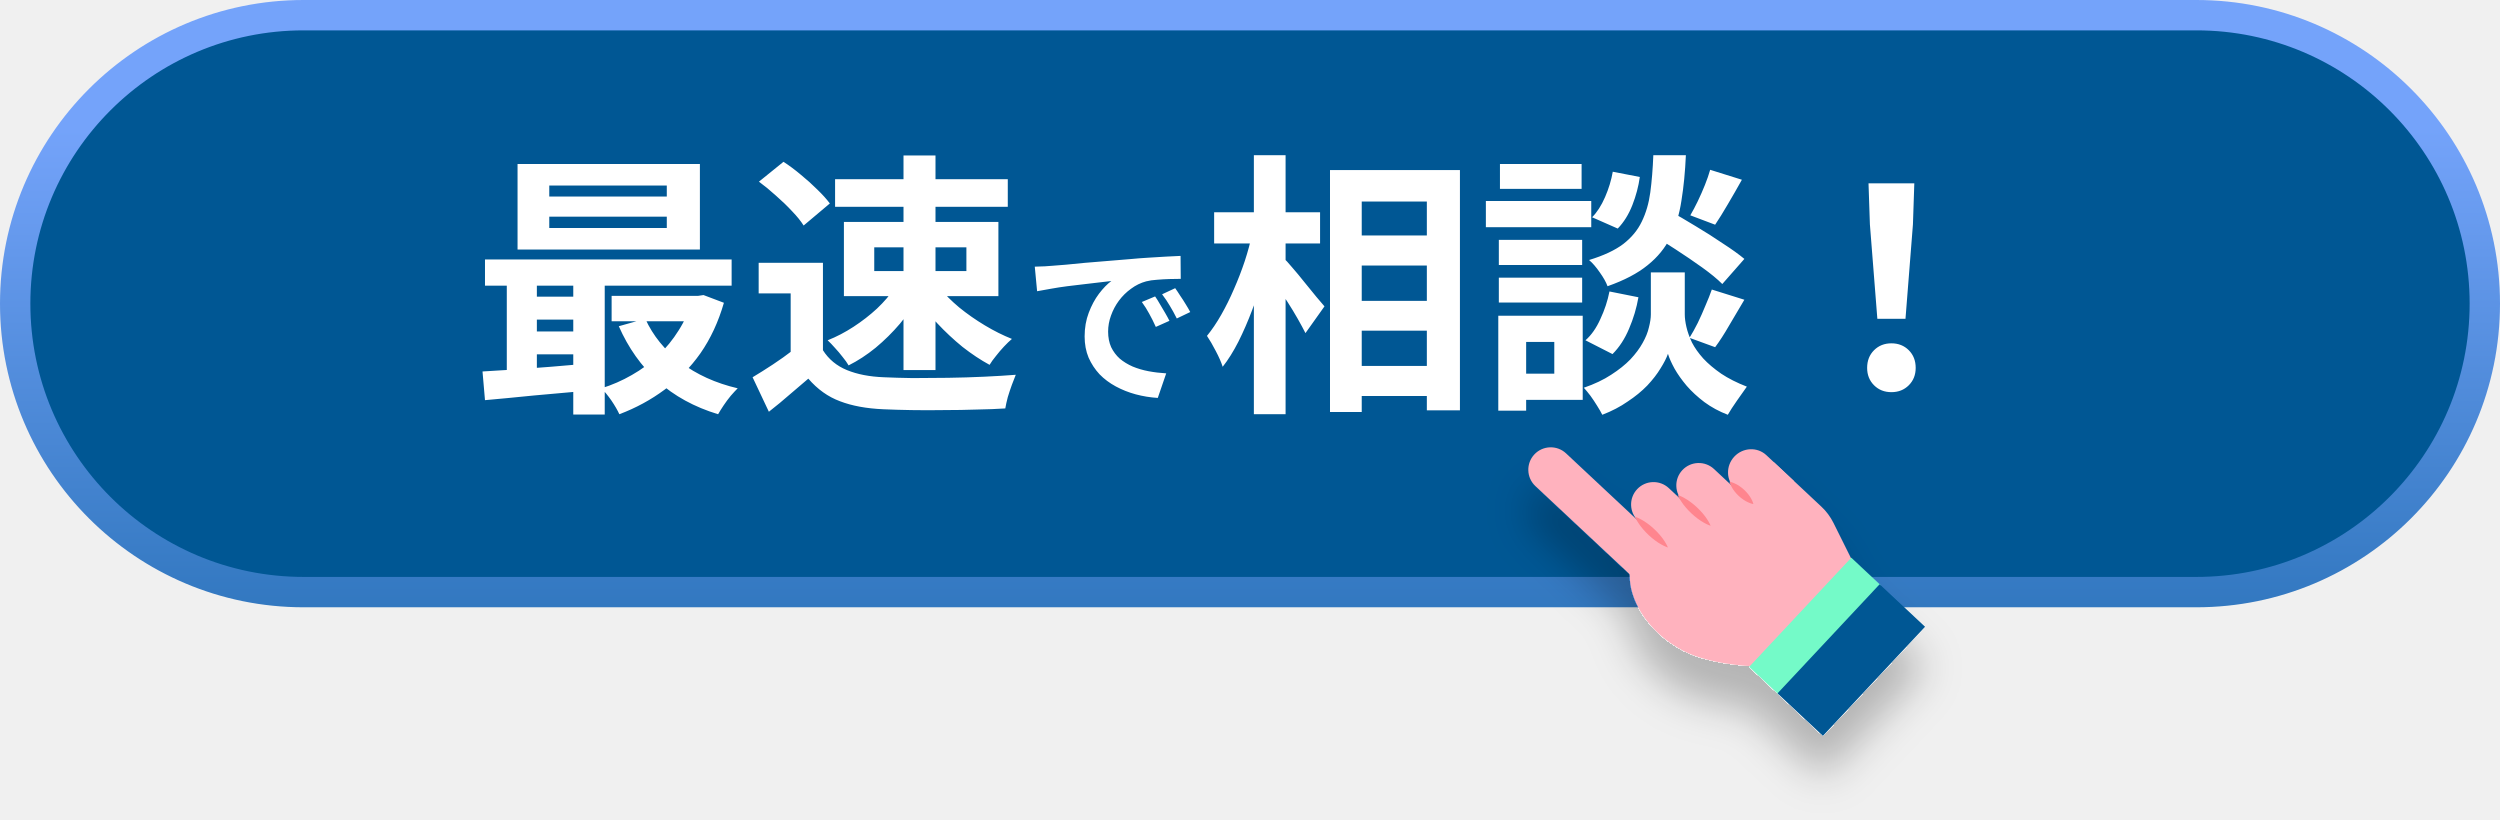
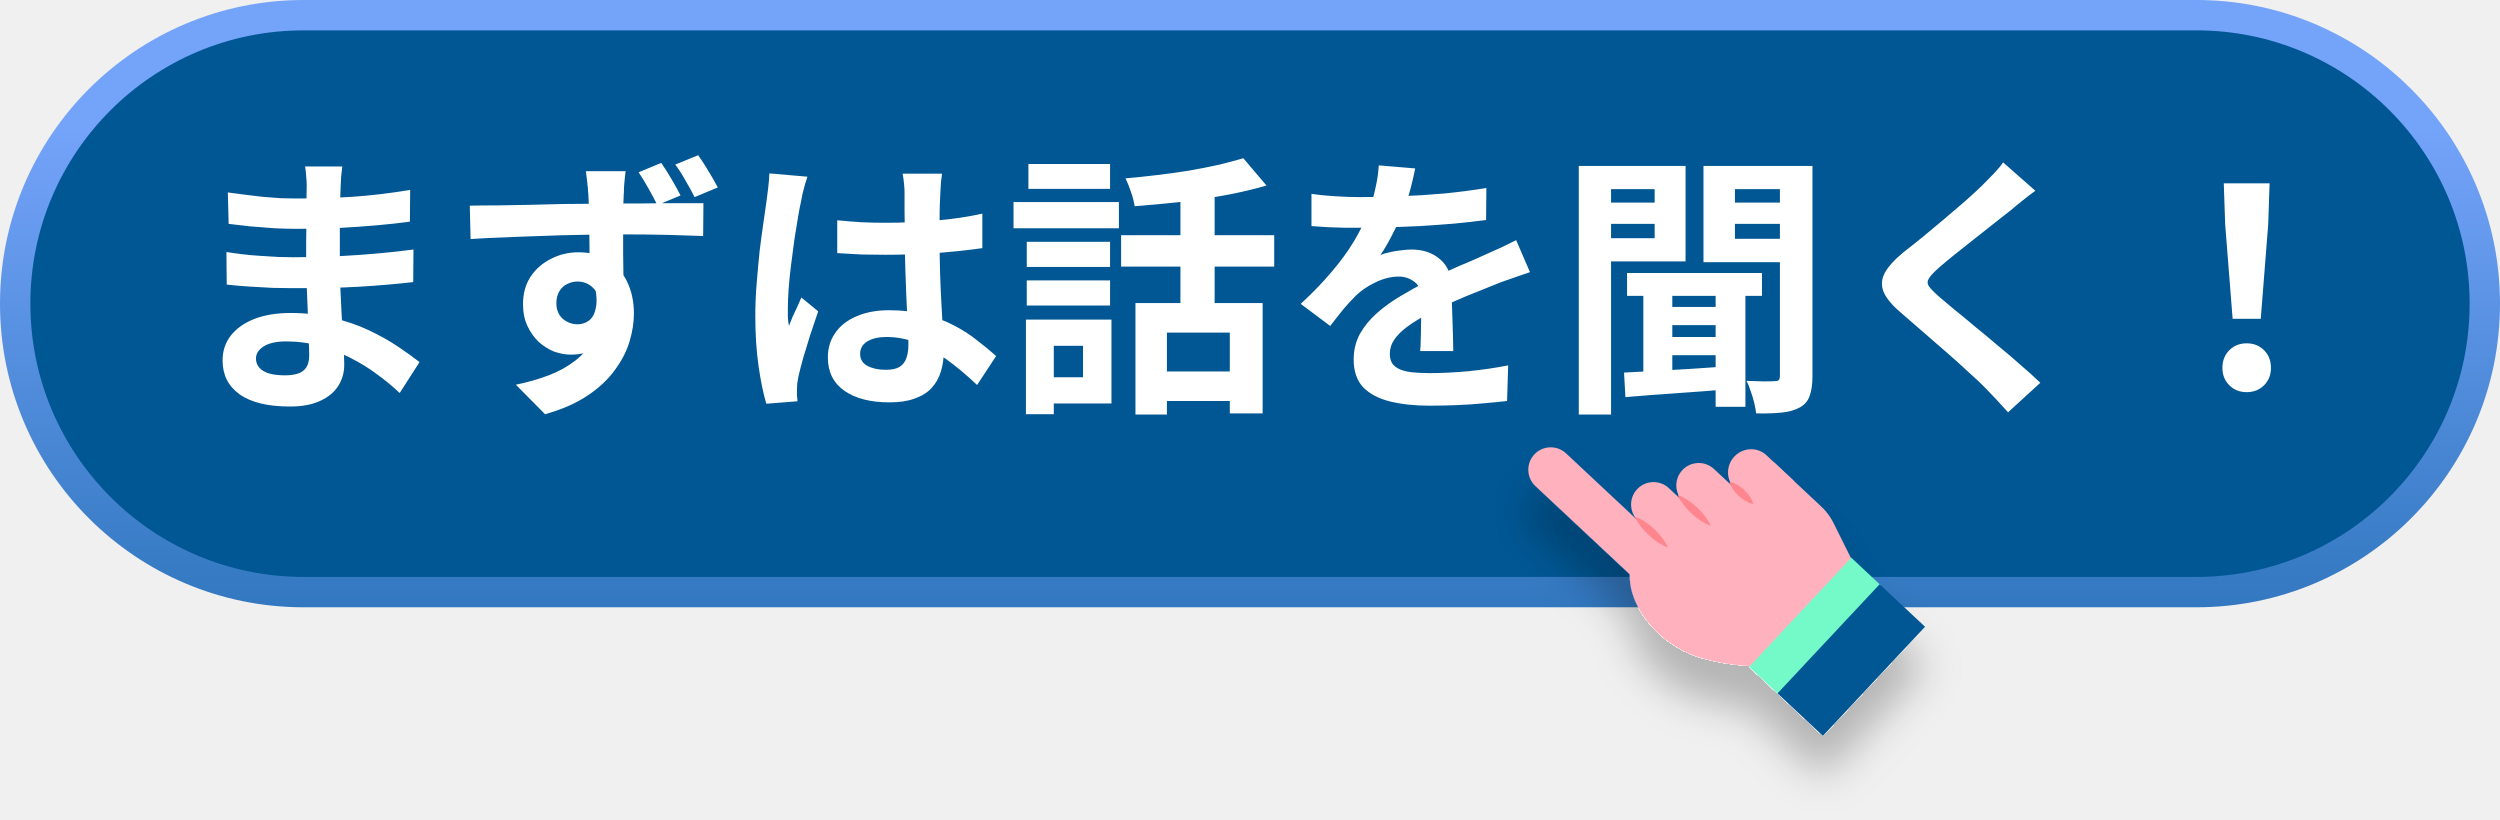
<svg xmlns="http://www.w3.org/2000/svg" width="247" height="81" viewBox="0 0 247 81" fill="none">
  <rect x="1.5" y="1.5" width="244" height="57" rx="28.5" fill="#005794" />
  <rect x="1.5" y="1.5" width="244" height="57" rx="28.5" stroke="url(#paint0_linear_499_187)" stroke-width="3" />
-   <path d="M54.268 21.41V22.528H65.879V21.41H54.268ZM54.268 18.33V19.42H65.879V18.33H54.268ZM51.134 16.204H69.15V24.654H51.134V16.204ZM47.917 25.635H72.285V28.224H47.917V25.635ZM60.428 29.233H69.341V31.74H60.428V29.233ZM52.115 29.314H58.302V31.577H52.115V29.314ZM52.115 32.749H58.302V35.011H52.115V32.749ZM63.754 31.495C64.517 33.167 65.68 34.602 67.242 35.802C68.823 37.001 70.704 37.855 72.884 38.364C72.684 38.564 72.457 38.809 72.203 39.1C71.949 39.409 71.712 39.727 71.494 40.054C71.276 40.381 71.095 40.671 70.949 40.926C68.605 40.217 66.615 39.127 64.98 37.655C63.363 36.183 62.082 34.375 61.137 32.231L63.754 31.495ZM68.36 29.233H68.96L69.505 29.151L71.522 29.914C70.977 31.804 70.204 33.467 69.205 34.902C68.205 36.319 67.024 37.519 65.661 38.5C64.317 39.499 62.827 40.308 61.191 40.926C61.01 40.526 60.746 40.072 60.401 39.563C60.056 39.072 59.729 38.673 59.42 38.364C60.474 38.037 61.473 37.6 62.418 37.055C63.381 36.51 64.253 35.865 65.034 35.12C65.816 34.375 66.488 33.548 67.052 32.64C67.633 31.731 68.069 30.759 68.36 29.723V29.233ZM47.672 36.701C48.599 36.647 49.635 36.583 50.779 36.51C51.924 36.419 53.132 36.329 54.404 36.238C55.676 36.129 56.958 36.02 58.248 35.911V38.582C56.412 38.745 54.586 38.909 52.769 39.072C50.97 39.254 49.353 39.409 47.917 39.536L47.672 36.701ZM56.639 26.48H59.747V40.953H56.639V26.48ZM50.071 26.534H53.042V37.682H50.071V26.534ZM81.307 25.962V36.02H78.118V28.987H74.956V25.962H81.307ZM81.307 34.602C81.87 35.493 82.66 36.147 83.678 36.565C84.696 36.983 85.913 37.219 87.33 37.273C88.13 37.31 89.075 37.337 90.165 37.355C91.274 37.355 92.436 37.346 93.654 37.328C94.871 37.31 96.062 37.273 97.225 37.219C98.406 37.164 99.451 37.101 100.359 37.028C100.25 37.282 100.123 37.61 99.978 38.009C99.832 38.409 99.696 38.818 99.569 39.236C99.46 39.654 99.378 40.026 99.323 40.353C98.506 40.408 97.57 40.444 96.516 40.462C95.462 40.499 94.381 40.517 93.272 40.517C92.164 40.535 91.092 40.535 90.056 40.517C89.02 40.499 88.094 40.472 87.276 40.435C85.604 40.362 84.178 40.099 82.997 39.645C81.816 39.209 80.771 38.464 79.862 37.41C79.263 37.919 78.645 38.446 78.009 38.991C77.391 39.536 76.709 40.099 75.964 40.681L74.356 37.273C74.992 36.892 75.656 36.474 76.346 36.02C77.037 35.565 77.7 35.093 78.336 34.602H81.307ZM74.983 17.948L77.409 15.986C77.972 16.349 78.545 16.776 79.126 17.267C79.708 17.739 80.253 18.23 80.762 18.739C81.27 19.23 81.679 19.684 81.988 20.102L79.399 22.282C79.126 21.846 78.745 21.374 78.254 20.865C77.781 20.356 77.255 19.847 76.673 19.339C76.092 18.812 75.528 18.348 74.983 17.948ZM86.376 24.436V26.78H95.48V24.436H86.376ZM83.378 21.928H98.642V29.26H83.378V21.928ZM82.506 17.703H99.569V20.429H82.506V17.703ZM89.266 15.359H92.427V36.565H89.266V15.359ZM88.393 28.442L90.765 29.287C90.256 30.214 89.638 31.113 88.911 31.986C88.184 32.84 87.385 33.63 86.513 34.357C85.641 35.066 84.75 35.647 83.842 36.101C83.696 35.847 83.496 35.565 83.242 35.257C83.006 34.948 82.751 34.648 82.479 34.357C82.224 34.066 81.988 33.821 81.77 33.621C82.642 33.276 83.496 32.831 84.332 32.285C85.168 31.74 85.94 31.141 86.649 30.486C87.358 29.814 87.939 29.133 88.393 28.442ZM92.809 28.415C93.336 29.069 93.99 29.723 94.772 30.378C95.553 31.014 96.398 31.604 97.306 32.149C98.215 32.694 99.105 33.139 99.978 33.485C99.741 33.685 99.478 33.939 99.187 34.248C98.915 34.539 98.651 34.848 98.397 35.175C98.142 35.484 97.933 35.774 97.77 36.047C96.897 35.575 96.007 34.984 95.099 34.275C94.208 33.548 93.372 32.767 92.591 31.931C91.81 31.077 91.128 30.223 90.547 29.369L92.809 28.415ZM102.236 26.346C102.59 26.334 102.927 26.323 103.246 26.311C103.564 26.287 103.807 26.27 103.972 26.258C104.338 26.234 104.787 26.199 105.318 26.151C105.862 26.092 106.464 26.033 107.126 25.974C107.799 25.915 108.513 25.856 109.269 25.797C110.025 25.738 110.811 25.673 111.626 25.602C112.24 25.543 112.848 25.496 113.45 25.46C114.065 25.413 114.643 25.378 115.187 25.354C115.742 25.319 116.226 25.295 116.64 25.283L116.657 27.551C116.338 27.551 115.972 27.557 115.559 27.569C115.145 27.581 114.732 27.604 114.319 27.64C113.917 27.663 113.557 27.716 113.238 27.799C112.706 27.941 112.21 28.183 111.75 28.525C111.289 28.856 110.887 29.252 110.545 29.712C110.214 30.161 109.954 30.651 109.765 31.183C109.576 31.703 109.482 32.228 109.482 32.76C109.482 33.339 109.582 33.852 109.783 34.301C109.996 34.738 110.279 35.116 110.634 35.435C111 35.742 111.425 36.002 111.909 36.215C112.393 36.415 112.913 36.569 113.468 36.675C114.035 36.782 114.62 36.852 115.222 36.888L114.389 39.315C113.645 39.268 112.919 39.15 112.21 38.961C111.513 38.772 110.858 38.512 110.244 38.181C109.63 37.85 109.092 37.449 108.632 36.976C108.183 36.492 107.822 35.943 107.551 35.329C107.291 34.703 107.161 34.006 107.161 33.238C107.161 32.388 107.297 31.608 107.568 30.899C107.84 30.179 108.177 29.553 108.578 29.021C108.992 28.478 109.399 28.059 109.801 27.764C109.47 27.811 109.069 27.858 108.596 27.905C108.135 27.953 107.633 28.012 107.09 28.082C106.559 28.142 106.015 28.206 105.46 28.277C104.905 28.348 104.368 28.431 103.848 28.525C103.34 28.608 102.879 28.691 102.466 28.773L102.236 26.346ZM114.124 29.287C114.277 29.5 114.437 29.754 114.602 30.049C114.779 30.332 114.95 30.622 115.116 30.917C115.281 31.201 115.423 31.46 115.541 31.697L114.195 32.299C113.97 31.803 113.752 31.366 113.539 30.988C113.338 30.61 113.096 30.226 112.813 29.837L114.124 29.287ZM116.108 28.472C116.262 28.685 116.427 28.933 116.604 29.216C116.793 29.488 116.976 29.771 117.153 30.067C117.33 30.35 117.478 30.604 117.596 30.829L116.267 31.466C116.031 30.994 115.801 30.575 115.576 30.209C115.364 29.842 115.11 29.464 114.815 29.075L116.108 28.472ZM132.958 23.264H142.716V26.235H132.958V23.264ZM132.958 29.723H142.716V32.667H132.958V29.723ZM132.958 36.156H142.716V39.127H132.958V36.156ZM131.404 16.804H144.242V40.544H140.972V19.911H134.539V40.708H131.404V16.804ZM119.957 20.974H130.423V24.054H119.957V20.974ZM123.882 15.332H127.016V40.926H123.882V15.332ZM123.718 23.073L125.653 23.754C125.435 24.863 125.163 26.007 124.836 27.189C124.508 28.351 124.136 29.496 123.718 30.623C123.3 31.731 122.846 32.776 122.355 33.757C121.865 34.72 121.347 35.547 120.802 36.238C120.656 35.783 120.429 35.266 120.12 34.684C119.811 34.084 119.521 33.585 119.248 33.185C119.739 32.585 120.211 31.886 120.665 31.086C121.12 30.287 121.538 29.442 121.919 28.551C122.319 27.643 122.673 26.725 122.982 25.798C123.291 24.854 123.536 23.945 123.718 23.073ZM126.798 25.471C126.998 25.653 127.289 25.971 127.67 26.425C128.052 26.861 128.452 27.343 128.87 27.87C129.306 28.397 129.705 28.887 130.069 29.342C130.45 29.778 130.714 30.087 130.859 30.268L128.979 32.912C128.779 32.513 128.524 32.04 128.215 31.495C127.906 30.95 127.57 30.396 127.207 29.832C126.843 29.269 126.489 28.733 126.144 28.224C125.817 27.715 125.535 27.288 125.299 26.943L126.798 25.471ZM162.94 22.991L164.957 20.838C165.739 21.274 166.593 21.773 167.519 22.337C168.464 22.9 169.364 23.473 170.218 24.054C171.09 24.617 171.799 25.126 172.344 25.58L170.163 28.061C169.673 27.57 169.009 27.025 168.174 26.425C167.338 25.826 166.456 25.226 165.53 24.626C164.603 24.027 163.74 23.482 162.94 22.991ZM164.821 26.916H166.456V31.059C166.456 31.422 166.511 31.84 166.62 32.313C166.729 32.785 166.911 33.294 167.165 33.839C167.438 34.366 167.81 34.893 168.283 35.42C168.755 35.929 169.346 36.428 170.054 36.919C170.763 37.392 171.608 37.819 172.589 38.2C172.317 38.582 171.99 39.045 171.608 39.59C171.226 40.135 170.927 40.599 170.708 40.98C169.854 40.653 169.082 40.235 168.392 39.727C167.719 39.218 167.138 38.682 166.647 38.118C166.157 37.537 165.757 36.974 165.448 36.428C165.139 35.865 164.921 35.375 164.794 34.957C164.648 35.375 164.403 35.856 164.058 36.401C163.731 36.946 163.295 37.51 162.75 38.091C162.204 38.654 161.559 39.181 160.814 39.672C160.087 40.181 159.252 40.617 158.307 40.98C158.18 40.726 158.007 40.426 157.789 40.081C157.589 39.754 157.371 39.427 157.135 39.1C156.898 38.791 156.68 38.527 156.481 38.309C157.534 37.946 158.434 37.519 159.179 37.028C159.942 36.538 160.578 36.029 161.087 35.502C161.596 34.957 161.995 34.421 162.286 33.894C162.595 33.349 162.804 32.831 162.913 32.34C163.04 31.849 163.104 31.422 163.104 31.059V26.916H164.821ZM163.349 15.332H166.565C166.493 16.967 166.347 18.457 166.129 19.802C165.929 21.147 165.566 22.355 165.039 23.427C164.53 24.481 163.776 25.408 162.777 26.207C161.796 27.007 160.478 27.697 158.825 28.279C158.679 27.879 158.425 27.425 158.061 26.916C157.698 26.389 157.344 25.98 156.998 25.689C158.434 25.253 159.561 24.726 160.378 24.108C161.196 23.473 161.805 22.737 162.204 21.901C162.622 21.047 162.904 20.084 163.049 19.012C163.195 17.921 163.295 16.695 163.349 15.332ZM159.342 16.967L162.014 17.485C161.886 18.412 161.641 19.339 161.278 20.265C160.914 21.192 160.433 21.964 159.833 22.582L157.298 21.465C157.789 20.974 158.216 20.311 158.579 19.475C158.943 18.639 159.197 17.803 159.342 16.967ZM159.015 28.797L161.877 29.369C161.696 30.423 161.387 31.459 160.951 32.476C160.533 33.476 159.988 34.312 159.315 34.984L156.644 33.621C157.226 33.112 157.716 32.413 158.116 31.522C158.534 30.632 158.834 29.723 159.015 28.797ZM168.964 16.776L172.099 17.758C171.644 18.575 171.181 19.384 170.708 20.183C170.254 20.965 169.836 21.637 169.455 22.201L167.002 21.274C167.238 20.874 167.483 20.411 167.738 19.884C167.992 19.357 168.228 18.821 168.446 18.276C168.664 17.73 168.837 17.231 168.964 16.776ZM169.128 28.606L172.344 29.614C171.853 30.45 171.354 31.295 170.845 32.149C170.354 33.003 169.891 33.721 169.455 34.303L166.92 33.376C167.192 32.94 167.465 32.449 167.738 31.904C168.01 31.341 168.264 30.768 168.501 30.187C168.755 29.605 168.964 29.078 169.128 28.606ZM148.085 23.7H156.317V26.18H148.085V23.7ZM148.195 16.204H156.262V18.657H148.195V16.204ZM148.085 27.434H156.317V29.887H148.085V27.434ZM146.804 19.857H157.216V22.446H146.804V19.857ZM149.503 31.195H156.372V39.508H149.503V36.919H153.564V33.785H149.503V31.195ZM148.031 31.195H150.784V40.572H148.031V31.195ZM185.482 31.495L184.746 22.173L184.609 18.112H189.134L188.998 22.173L188.262 31.495H185.482ZM186.872 38.745C186.181 38.745 185.609 38.518 185.155 38.064C184.7 37.61 184.473 37.037 184.473 36.347C184.473 35.638 184.7 35.057 185.155 34.602C185.609 34.148 186.181 33.921 186.872 33.921C187.562 33.921 188.135 34.148 188.589 34.602C189.043 35.057 189.27 35.638 189.27 36.347C189.27 37.037 189.043 37.61 188.589 38.064C188.135 38.518 187.562 38.745 186.872 38.745Z" fill="white" />
+   <path d="M33.82 16.449C33.784 16.722 33.748 17.031 33.711 17.376C33.693 17.703 33.675 18.039 33.657 18.385C33.639 18.748 33.62 19.239 33.602 19.857C33.584 20.456 33.575 21.119 33.575 21.846C33.575 22.573 33.575 23.291 33.575 24C33.575 24.708 33.575 25.353 33.575 25.935C33.575 26.698 33.593 27.552 33.629 28.497C33.666 29.424 33.711 30.368 33.766 31.331C33.838 32.276 33.893 33.167 33.929 34.003C33.984 34.82 34.011 35.502 34.011 36.047C34.011 36.81 33.811 37.51 33.411 38.146C33.012 38.764 32.412 39.254 31.612 39.617C30.831 39.981 29.841 40.163 28.641 40.163C26.461 40.163 24.807 39.763 23.681 38.963C22.554 38.164 21.991 37.046 21.991 35.611C21.991 34.684 22.254 33.876 22.781 33.185C23.326 32.476 24.099 31.922 25.098 31.522C26.116 31.122 27.324 30.923 28.723 30.923C30.213 30.923 31.603 31.086 32.894 31.413C34.202 31.722 35.392 32.131 36.464 32.64C37.536 33.149 38.49 33.685 39.326 34.248C40.162 34.811 40.871 35.32 41.452 35.774L39.49 38.827C38.835 38.209 38.099 37.6 37.282 37.001C36.482 36.401 35.601 35.856 34.638 35.365C33.693 34.875 32.684 34.484 31.612 34.194C30.558 33.885 29.441 33.73 28.26 33.73C27.315 33.73 26.579 33.894 26.052 34.221C25.543 34.548 25.289 34.948 25.289 35.42C25.289 35.765 25.398 36.065 25.616 36.319C25.834 36.574 26.152 36.765 26.57 36.892C26.988 37.019 27.515 37.083 28.151 37.083C28.641 37.083 29.059 37.028 29.405 36.919C29.768 36.81 30.05 36.61 30.25 36.319C30.45 36.029 30.549 35.62 30.549 35.093C30.549 34.693 30.531 34.121 30.495 33.376C30.477 32.631 30.45 31.813 30.413 30.923C30.377 30.014 30.34 29.124 30.304 28.252C30.268 27.379 30.25 26.607 30.25 25.935C30.25 25.28 30.25 24.599 30.25 23.89C30.268 23.164 30.277 22.446 30.277 21.737C30.277 21.029 30.277 20.383 30.277 19.802C30.295 19.202 30.304 18.712 30.304 18.33C30.304 18.076 30.286 17.767 30.25 17.403C30.231 17.022 30.195 16.704 30.14 16.449H33.82ZM22.509 19.012C22.999 19.084 23.544 19.157 24.144 19.23C24.744 19.302 25.352 19.375 25.97 19.448C26.606 19.502 27.206 19.548 27.769 19.584C28.332 19.602 28.823 19.611 29.241 19.611C31.095 19.611 32.939 19.557 34.774 19.448C36.628 19.32 38.545 19.093 40.525 18.766L40.498 21.901C39.571 22.028 38.499 22.146 37.282 22.255C36.064 22.364 34.765 22.455 33.384 22.528C32.021 22.582 30.649 22.609 29.268 22.609C28.705 22.609 28.005 22.591 27.17 22.555C26.352 22.5 25.534 22.437 24.716 22.364C23.899 22.273 23.19 22.191 22.59 22.119L22.509 19.012ZM22.372 24.899C22.808 24.972 23.326 25.044 23.926 25.117C24.526 25.19 25.134 25.244 25.752 25.28C26.388 25.317 26.988 25.353 27.551 25.39C28.114 25.408 28.578 25.417 28.941 25.417C30.631 25.417 32.157 25.381 33.52 25.308C34.901 25.235 36.191 25.144 37.391 25.035C38.59 24.926 39.744 24.799 40.852 24.654L40.825 27.87C39.88 27.979 38.963 28.07 38.072 28.142C37.2 28.215 36.3 28.279 35.374 28.333C34.465 28.388 33.484 28.424 32.43 28.442C31.376 28.46 30.195 28.47 28.887 28.47C28.36 28.47 27.706 28.46 26.924 28.442C26.143 28.406 25.343 28.36 24.526 28.306C23.726 28.252 23.017 28.188 22.4 28.115L22.372 24.899ZM61.813 16.913C61.795 17.058 61.767 17.294 61.731 17.621C61.695 17.93 61.667 18.248 61.649 18.575C61.649 18.884 61.64 19.111 61.622 19.257C61.604 19.62 61.586 20.111 61.567 20.729C61.567 21.346 61.567 22.028 61.567 22.773C61.567 23.518 61.567 24.272 61.567 25.035C61.586 25.78 61.595 26.489 61.595 27.161C61.613 27.815 61.622 28.36 61.622 28.797L58.242 27.625C58.242 27.279 58.242 26.825 58.242 26.262C58.242 25.698 58.242 25.081 58.242 24.408C58.242 23.718 58.233 23.036 58.215 22.364C58.215 21.692 58.206 21.083 58.188 20.538C58.169 19.993 58.151 19.575 58.133 19.284C58.097 18.739 58.051 18.248 57.997 17.812C57.942 17.376 57.906 17.076 57.888 16.913H61.813ZM46.413 20.32C47.23 20.302 48.139 20.293 49.138 20.293C50.156 20.274 51.219 20.256 52.327 20.238C53.436 20.202 54.526 20.174 55.598 20.156C56.688 20.138 57.697 20.129 58.624 20.129C59.569 20.111 60.386 20.102 61.077 20.102C61.767 20.102 62.521 20.102 63.339 20.102C64.157 20.084 64.965 20.075 65.765 20.075C66.564 20.075 67.291 20.075 67.945 20.075C68.6 20.075 69.118 20.075 69.499 20.075L69.472 23.318C68.618 23.282 67.482 23.245 66.065 23.209C64.666 23.173 62.967 23.154 60.968 23.154C59.732 23.154 58.478 23.173 57.206 23.209C55.934 23.227 54.672 23.264 53.418 23.318C52.164 23.354 50.956 23.4 49.793 23.454C48.63 23.491 47.53 23.545 46.495 23.618L46.413 20.32ZM61.159 28.36C61.159 29.851 60.977 31.086 60.614 32.067C60.268 33.049 59.741 33.794 59.033 34.303C58.324 34.793 57.443 35.038 56.389 35.038C55.862 35.038 55.317 34.938 54.753 34.739C54.208 34.52 53.699 34.203 53.227 33.785C52.773 33.349 52.4 32.822 52.109 32.204C51.819 31.586 51.673 30.868 51.673 30.05C51.673 29.015 51.919 28.115 52.409 27.352C52.918 26.589 53.59 25.998 54.426 25.58C55.262 25.144 56.171 24.926 57.152 24.926C58.351 24.926 59.351 25.199 60.15 25.744C60.968 26.289 61.586 27.016 62.004 27.924C62.422 28.833 62.63 29.851 62.63 30.977C62.63 31.868 62.485 32.794 62.194 33.757C61.904 34.72 61.413 35.665 60.722 36.592C60.05 37.519 59.151 38.355 58.024 39.1C56.916 39.845 55.526 40.453 53.854 40.926L50.965 38.009C52.128 37.773 53.209 37.464 54.208 37.083C55.208 36.701 56.08 36.219 56.825 35.638C57.588 35.057 58.178 34.339 58.596 33.485C59.033 32.631 59.251 31.613 59.251 30.432C59.251 29.542 59.042 28.887 58.624 28.47C58.206 28.034 57.679 27.815 57.043 27.815C56.698 27.815 56.361 27.897 56.034 28.061C55.725 28.206 55.471 28.442 55.271 28.769C55.071 29.096 54.971 29.496 54.971 29.969C54.971 30.605 55.18 31.113 55.598 31.495C56.034 31.858 56.525 32.04 57.07 32.04C57.506 32.04 57.897 31.904 58.242 31.631C58.587 31.341 58.805 30.877 58.896 30.241C59.005 29.605 58.914 28.751 58.624 27.679L61.159 28.36ZM65.329 16.095C65.674 16.586 66.019 17.131 66.365 17.73C66.71 18.312 67.001 18.839 67.237 19.311L64.947 20.265C64.675 19.72 64.384 19.175 64.075 18.63C63.766 18.067 63.439 17.531 63.094 17.022L65.329 16.095ZM68.981 15.332C69.326 15.822 69.672 16.358 70.017 16.94C70.362 17.503 70.662 18.03 70.916 18.521L68.627 19.475C68.354 18.93 68.055 18.385 67.727 17.84C67.418 17.276 67.082 16.749 66.719 16.259L68.981 15.332ZM82.719 21.764C83.5 21.837 84.281 21.901 85.063 21.955C85.862 21.992 86.671 22.01 87.489 22.01C89.16 22.01 90.823 21.937 92.477 21.792C94.13 21.646 95.656 21.419 97.056 21.11V24.517C95.638 24.717 94.103 24.881 92.449 25.008C90.796 25.117 89.142 25.172 87.489 25.172C86.689 25.172 85.889 25.162 85.09 25.144C84.309 25.108 83.518 25.062 82.719 25.008V21.764ZM93.076 17.158C93.04 17.412 93.003 17.694 92.967 18.003C92.949 18.312 92.931 18.621 92.913 18.93C92.894 19.221 92.876 19.611 92.858 20.102C92.84 20.592 92.831 21.147 92.831 21.764C92.831 22.364 92.831 23 92.831 23.672C92.831 24.908 92.849 26.071 92.885 27.161C92.922 28.233 92.967 29.233 93.022 30.16C93.076 31.068 93.121 31.904 93.158 32.667C93.212 33.43 93.24 34.139 93.24 34.793C93.24 35.502 93.14 36.156 92.94 36.756C92.758 37.355 92.458 37.882 92.04 38.337C91.622 38.791 91.068 39.136 90.378 39.372C89.705 39.627 88.879 39.754 87.897 39.754C86.008 39.754 84.517 39.372 83.427 38.609C82.337 37.846 81.792 36.746 81.792 35.311C81.792 34.384 82.037 33.576 82.528 32.885C83.018 32.176 83.718 31.631 84.627 31.25C85.535 30.85 86.607 30.65 87.843 30.65C89.133 30.65 90.305 30.786 91.359 31.059C92.413 31.331 93.376 31.695 94.248 32.149C95.12 32.603 95.893 33.103 96.565 33.648C97.255 34.175 97.873 34.684 98.418 35.175L96.538 38.037C95.502 37.055 94.493 36.21 93.512 35.502C92.531 34.793 91.55 34.248 90.569 33.866C89.605 33.485 88.606 33.294 87.57 33.294C86.807 33.294 86.18 33.439 85.69 33.73C85.217 34.021 84.981 34.43 84.981 34.957C84.981 35.502 85.226 35.901 85.717 36.156C86.207 36.41 86.807 36.538 87.516 36.538C88.079 36.538 88.524 36.447 88.851 36.265C89.178 36.065 89.406 35.783 89.533 35.42C89.678 35.038 89.751 34.584 89.751 34.057C89.751 33.585 89.733 32.967 89.696 32.204C89.66 31.441 89.615 30.587 89.56 29.642C89.524 28.697 89.487 27.715 89.451 26.698C89.415 25.662 89.397 24.654 89.397 23.672C89.397 22.637 89.387 21.701 89.369 20.865C89.369 20.011 89.369 19.375 89.369 18.957C89.369 18.757 89.351 18.476 89.315 18.112C89.278 17.749 89.233 17.431 89.178 17.158H93.076ZM79.775 17.458C79.72 17.64 79.639 17.894 79.53 18.221C79.439 18.548 79.357 18.866 79.284 19.175C79.23 19.484 79.184 19.72 79.148 19.884C79.057 20.265 78.957 20.783 78.848 21.437C78.739 22.073 78.621 22.8 78.494 23.618C78.385 24.417 78.276 25.244 78.167 26.098C78.058 26.934 77.976 27.734 77.921 28.497C77.867 29.242 77.84 29.887 77.84 30.432C77.84 30.705 77.84 31.004 77.84 31.331C77.858 31.64 77.894 31.931 77.949 32.204C78.076 31.877 78.203 31.559 78.33 31.25C78.476 30.941 78.621 30.632 78.766 30.323C78.912 30.014 79.048 29.705 79.175 29.396L80.838 30.759C80.584 31.504 80.32 32.285 80.047 33.103C79.793 33.921 79.557 34.693 79.339 35.42C79.139 36.147 78.984 36.756 78.875 37.246C78.839 37.428 78.803 37.646 78.766 37.9C78.748 38.155 78.739 38.364 78.739 38.527C78.739 38.673 78.739 38.845 78.739 39.045C78.757 39.263 78.775 39.463 78.794 39.645L75.714 39.89C75.423 38.927 75.168 37.7 74.951 36.21C74.732 34.702 74.623 33.021 74.623 31.168C74.623 30.15 74.669 29.087 74.76 27.979C74.85 26.852 74.951 25.771 75.059 24.735C75.187 23.7 75.314 22.755 75.441 21.901C75.568 21.029 75.668 20.329 75.741 19.802C75.795 19.42 75.85 18.993 75.904 18.521C75.959 18.03 75.995 17.567 76.013 17.131L79.775 17.458ZM112.183 29.941H124.748V40.844H121.505V32.858H115.29V40.953H112.183V29.941ZM122.84 15.632L125.13 18.33C123.894 18.694 122.541 19.012 121.069 19.284C119.597 19.557 118.089 19.784 116.544 19.965C115.018 20.129 113.537 20.265 112.101 20.374C112.047 19.975 111.929 19.511 111.747 18.984C111.565 18.439 111.383 17.985 111.202 17.621C112.238 17.531 113.282 17.422 114.336 17.294C115.408 17.167 116.453 17.022 117.471 16.858C118.507 16.677 119.479 16.486 120.387 16.286C121.296 16.068 122.114 15.85 122.84 15.632ZM116.626 18.194H120.006V31.413H116.626V18.194ZM110.766 23.236H125.893V26.343H110.766V23.236ZM114.282 36.701H123.058V39.617H114.282V36.701ZM101.444 23.89H109.675V26.371H101.444V23.89ZM101.607 16.204H109.675V18.657H101.607V16.204ZM101.444 27.706H109.675V30.187H101.444V27.706ZM100.136 19.965H110.548V22.555H100.136V19.965ZM103.079 31.577H109.812V39.863H103.079V37.273H107.004V34.166H103.079V31.577ZM101.362 31.577H104.115V40.926H101.362V31.577ZM139.821 16.64C139.73 17.131 139.585 17.767 139.385 18.548C139.185 19.329 138.895 20.211 138.513 21.192C138.222 21.864 137.886 22.564 137.504 23.291C137.141 24 136.769 24.636 136.387 25.199C136.623 25.09 136.923 24.999 137.286 24.926C137.65 24.835 138.022 24.772 138.404 24.735C138.804 24.681 139.158 24.654 139.467 24.654C140.612 24.654 141.557 24.981 142.302 25.635C143.065 26.289 143.446 27.261 143.446 28.551C143.446 28.915 143.446 29.36 143.446 29.887C143.465 30.414 143.483 30.968 143.501 31.55C143.519 32.113 143.537 32.667 143.555 33.212C143.574 33.757 143.583 34.248 143.583 34.684H140.312C140.348 34.375 140.366 34.012 140.366 33.594C140.385 33.158 140.394 32.703 140.394 32.231C140.412 31.759 140.421 31.304 140.421 30.868C140.439 30.414 140.448 30.005 140.448 29.642C140.448 28.769 140.212 28.17 139.739 27.843C139.285 27.497 138.776 27.325 138.213 27.325C137.45 27.325 136.678 27.516 135.896 27.897C135.133 28.261 134.488 28.697 133.961 29.206C133.561 29.605 133.152 30.05 132.735 30.541C132.335 31.032 131.899 31.586 131.426 32.204L128.51 30.023C129.691 28.933 130.708 27.879 131.562 26.861C132.435 25.844 133.171 24.835 133.77 23.836C134.37 22.837 134.861 21.837 135.242 20.838C135.515 20.111 135.733 19.357 135.896 18.575C136.078 17.776 136.187 17.031 136.223 16.34L139.821 16.64ZM129.573 19.148C130.263 19.257 131.063 19.339 131.971 19.393C132.88 19.448 133.679 19.475 134.37 19.475C135.569 19.475 136.878 19.448 138.295 19.393C139.73 19.339 141.184 19.248 142.656 19.12C144.128 18.975 145.527 18.794 146.853 18.575L146.826 21.737C145.863 21.864 144.818 21.983 143.692 22.091C142.583 22.182 141.448 22.264 140.285 22.337C139.14 22.391 138.04 22.437 136.987 22.473C135.933 22.491 134.997 22.5 134.179 22.5C133.816 22.5 133.361 22.5 132.816 22.5C132.289 22.482 131.744 22.464 131.181 22.446C130.618 22.41 130.082 22.373 129.573 22.337V19.148ZM151.16 26.889C150.869 26.98 150.524 27.098 150.124 27.243C149.743 27.37 149.352 27.506 148.952 27.652C148.571 27.779 148.225 27.906 147.916 28.034C147.044 28.379 146.009 28.797 144.809 29.287C143.628 29.778 142.392 30.35 141.102 31.004C140.285 31.441 139.594 31.868 139.031 32.285C138.468 32.703 138.04 33.13 137.75 33.566C137.459 33.984 137.314 34.448 137.314 34.957C137.314 35.338 137.395 35.656 137.559 35.911C137.722 36.147 137.968 36.338 138.295 36.483C138.622 36.628 139.031 36.728 139.521 36.783C140.012 36.837 140.594 36.865 141.266 36.865C142.429 36.865 143.71 36.801 145.109 36.674C146.508 36.528 147.807 36.338 149.007 36.101L148.898 39.617C148.316 39.69 147.58 39.763 146.69 39.836C145.8 39.926 144.873 39.99 143.91 40.026C142.965 40.063 142.056 40.081 141.184 40.081C139.767 40.081 138.495 39.945 137.368 39.672C136.242 39.4 135.351 38.936 134.697 38.282C134.061 37.61 133.743 36.692 133.743 35.529C133.743 34.584 133.952 33.73 134.37 32.967C134.806 32.204 135.378 31.513 136.087 30.895C136.796 30.278 137.568 29.723 138.404 29.233C139.258 28.724 140.094 28.261 140.912 27.843C141.747 27.407 142.501 27.034 143.174 26.725C143.846 26.416 144.473 26.144 145.055 25.907C145.654 25.653 146.227 25.399 146.772 25.144C147.299 24.908 147.807 24.681 148.298 24.463C148.789 24.227 149.288 23.981 149.797 23.727L151.16 26.889ZM160.754 26.97H174.083V29.233H160.754V26.97ZM164.379 30.323H170.594V32.122H164.379V30.323ZM164.379 33.294H170.594V35.093H164.379V33.294ZM169.504 28.142H172.447V40.19H169.504V28.142ZM162.362 28.17H165.224V37.492H162.362V28.17ZM160.455 36.81C161.363 36.756 162.399 36.701 163.562 36.647C164.743 36.574 165.988 36.501 167.296 36.428C168.604 36.338 169.913 36.247 171.221 36.156L171.248 38.418C169.34 38.582 167.45 38.727 165.579 38.854C163.707 38.981 162.044 39.109 160.591 39.236L160.455 36.81ZM157.62 20.02H164.461V22.119H157.62V20.02ZM170.267 20.02H177.136V22.119H170.267V20.02ZM175.855 16.395H179.071V37.164C179.071 37.964 178.98 38.609 178.798 39.1C178.635 39.59 178.317 39.972 177.844 40.244C177.354 40.517 176.754 40.69 176.045 40.762C175.355 40.835 174.51 40.862 173.51 40.844C173.474 40.553 173.411 40.208 173.32 39.808C173.229 39.427 173.111 39.036 172.965 38.636C172.838 38.236 172.702 37.9 172.556 37.628C173.12 37.646 173.674 37.664 174.219 37.682C174.782 37.682 175.164 37.673 175.364 37.655C175.546 37.655 175.673 37.619 175.745 37.546C175.818 37.455 175.855 37.319 175.855 37.137V16.395ZM157.92 16.395H166.533V25.826H157.92V23.536H163.48V18.684H157.92V16.395ZM177.544 16.395V18.684H171.412V23.591H177.544V25.907H168.304V16.395H177.544ZM155.984 16.395H159.173V40.953H155.984V16.395ZM201.094 18.848C200.658 19.157 200.231 19.484 199.813 19.829C199.395 20.156 199.032 20.456 198.723 20.729C198.269 21.074 197.723 21.501 197.087 22.01C196.47 22.5 195.815 23.018 195.125 23.563C194.453 24.09 193.798 24.608 193.162 25.117C192.527 25.626 191.981 26.08 191.527 26.48C191.055 26.898 190.737 27.243 190.573 27.516C190.41 27.77 190.41 28.024 190.573 28.279C190.755 28.533 191.091 28.878 191.582 29.314C191.981 29.66 192.49 30.087 193.108 30.596C193.744 31.104 194.425 31.668 195.152 32.285C195.897 32.885 196.651 33.512 197.415 34.166C198.196 34.802 198.941 35.438 199.65 36.074C200.376 36.692 201.021 37.273 201.585 37.819L198.396 40.735C197.633 39.881 196.842 39.036 196.024 38.2C195.607 37.782 195.061 37.273 194.389 36.674C193.735 36.056 193.017 35.411 192.236 34.739C191.473 34.066 190.709 33.403 189.946 32.749C189.183 32.077 188.493 31.477 187.875 30.95C186.966 30.187 186.376 29.487 186.103 28.851C185.849 28.215 185.885 27.588 186.212 26.97C186.557 26.334 187.184 25.644 188.093 24.899C188.638 24.481 189.256 23.99 189.946 23.427C190.637 22.846 191.345 22.255 192.072 21.655C192.799 21.038 193.49 20.447 194.144 19.884C194.798 19.302 195.352 18.794 195.806 18.357C196.206 17.958 196.606 17.549 197.006 17.131C197.405 16.713 197.705 16.349 197.905 16.041L201.094 18.848ZM220.583 31.495L219.847 22.173L219.71 18.112H224.235L224.099 22.173L223.363 31.495H220.583ZM221.973 38.745C221.282 38.745 220.71 38.518 220.256 38.064C219.801 37.61 219.574 37.037 219.574 36.347C219.574 35.638 219.801 35.057 220.256 34.602C220.71 34.148 221.282 33.921 221.973 33.921C222.663 33.921 223.236 34.148 223.69 34.602C224.144 35.057 224.371 35.638 224.371 36.347C224.371 37.037 224.144 37.61 223.69 38.064C223.236 38.518 222.663 38.745 221.973 38.745Z" fill="white" />
  <g filter="url(#filter0_d_499_187)">
    <path d="M177.229 47.508L174.517 44.971C173.624 44.135 172.206 44.199 171.351 45.112C170.496 46.026 170.526 47.445 171.42 48.281L174.131 50.819L177.229 47.508Z" fill="#FFB2BE" />
    <path d="M174.427 51.095L169.349 46.343C168.456 45.508 167.054 45.554 166.218 46.447C165.382 47.34 165.429 48.742 166.322 49.578L171.4 54.33L174.427 51.095Z" fill="#FFB2BE" />
    <path d="M171.4 54.329L164.881 48.228C163.987 47.393 162.586 47.439 161.75 48.332C160.914 49.225 160.961 50.627 161.854 51.463L168.374 57.564L171.401 54.33L171.4 54.329Z" fill="#FFB2BE" />
    <path d="M166.347 55.667L154.726 44.792C153.833 43.957 152.431 44.003 151.595 44.896C150.759 45.789 150.806 47.191 151.699 48.027L163.32 58.901L166.347 55.667Z" fill="#FFB2BE" />
    <path d="M160.971 56.206L161.034 57.253C161.188 59.833 163.184 62.376 165.377 63.744L165.791 64.002C168.43 65.674 173.143 65.819 173.143 65.819L182.955 55.298L181.147 51.663C180.847 51.059 180.442 50.514 179.949 50.054L175.248 45.654" fill="#FFB2BE" />
    <path d="M185.845 57.851L182.907 55.102L172.818 65.884L175.756 68.633L185.845 57.851Z" fill="#74FAC8" />
    <path d="M190.195 61.922L185.708 57.723L175.619 68.505L180.106 72.704L190.195 61.922Z" fill="#005794" />
    <path d="M161.537 51.049C161.537 51.049 161.833 51.141 162.204 51.356C162.582 51.562 163.032 51.896 163.44 52.275C163.846 52.656 164.209 53.083 164.44 53.447C164.679 53.803 164.789 54.092 164.789 54.092C164.789 54.092 164.493 54.002 164.122 53.786C163.744 53.58 163.294 53.246 162.887 52.866C162.481 52.485 162.119 52.057 161.887 51.694C161.648 51.339 161.537 51.049 161.537 51.049Z" fill="#FF858E" />
    <path d="M165.761 48.905C165.761 48.905 166.057 48.996 166.427 49.211C166.806 49.418 167.256 49.751 167.663 50.131C168.069 50.511 168.432 50.938 168.663 51.303C168.903 51.658 169.013 51.947 169.013 51.947C169.013 51.947 168.716 51.857 168.346 51.642C167.967 51.435 167.518 51.102 167.111 50.721C166.705 50.34 166.342 49.913 166.111 49.549C165.872 49.194 165.761 48.905 165.761 48.905Z" fill="#FF858E" />
    <path d="M170.872 47.591C170.872 47.591 171.113 47.631 171.4 47.768C171.695 47.896 172.035 48.126 172.331 48.402C172.626 48.678 172.878 49.002 173.026 49.288C173.182 49.566 173.236 49.803 173.236 49.803C173.236 49.803 172.996 49.764 172.708 49.627C172.413 49.499 172.074 49.269 171.778 48.992C171.484 48.715 171.232 48.391 171.084 48.105C170.928 47.828 170.872 47.591 170.872 47.591Z" fill="#FF858E" />
  </g>
  <defs>
    <filter id="filter0_d_499_187" x="146.997" y="44.195" width="47.198" height="36.509" filterUnits="userSpaceOnUse" color-interpolation-filters="sRGB">
      <feFlood flood-opacity="0" result="BackgroundImageFix" />
      <feColorMatrix in="SourceAlpha" type="matrix" values="0 0 0 0 0 0 0 0 0 0 0 0 0 0 0 0 0 0 127 0" result="hardAlpha" />
      <feOffset dy="4" />
      <feGaussianBlur stdDeviation="2" />
      <feComposite in2="hardAlpha" operator="out" />
      <feColorMatrix type="matrix" values="0 0 0 0 0 0 0 0 0 0 0 0 0 0 0 0 0 0 0.25 0" />
      <feBlend mode="normal" in2="BackgroundImageFix" result="effect1_dropShadow_499_187" />
      <feBlend mode="normal" in="SourceGraphic" in2="effect1_dropShadow_499_187" result="shape" />
    </filter>
    <linearGradient id="paint0_linear_499_187" x1="123.5" y1="12.802" x2="123.5" y2="95.845" gradientUnits="userSpaceOnUse">
      <stop stop-color="#74A3FA" />
      <stop offset="1" stop-color="#005794" />
    </linearGradient>
  </defs>
</svg>
